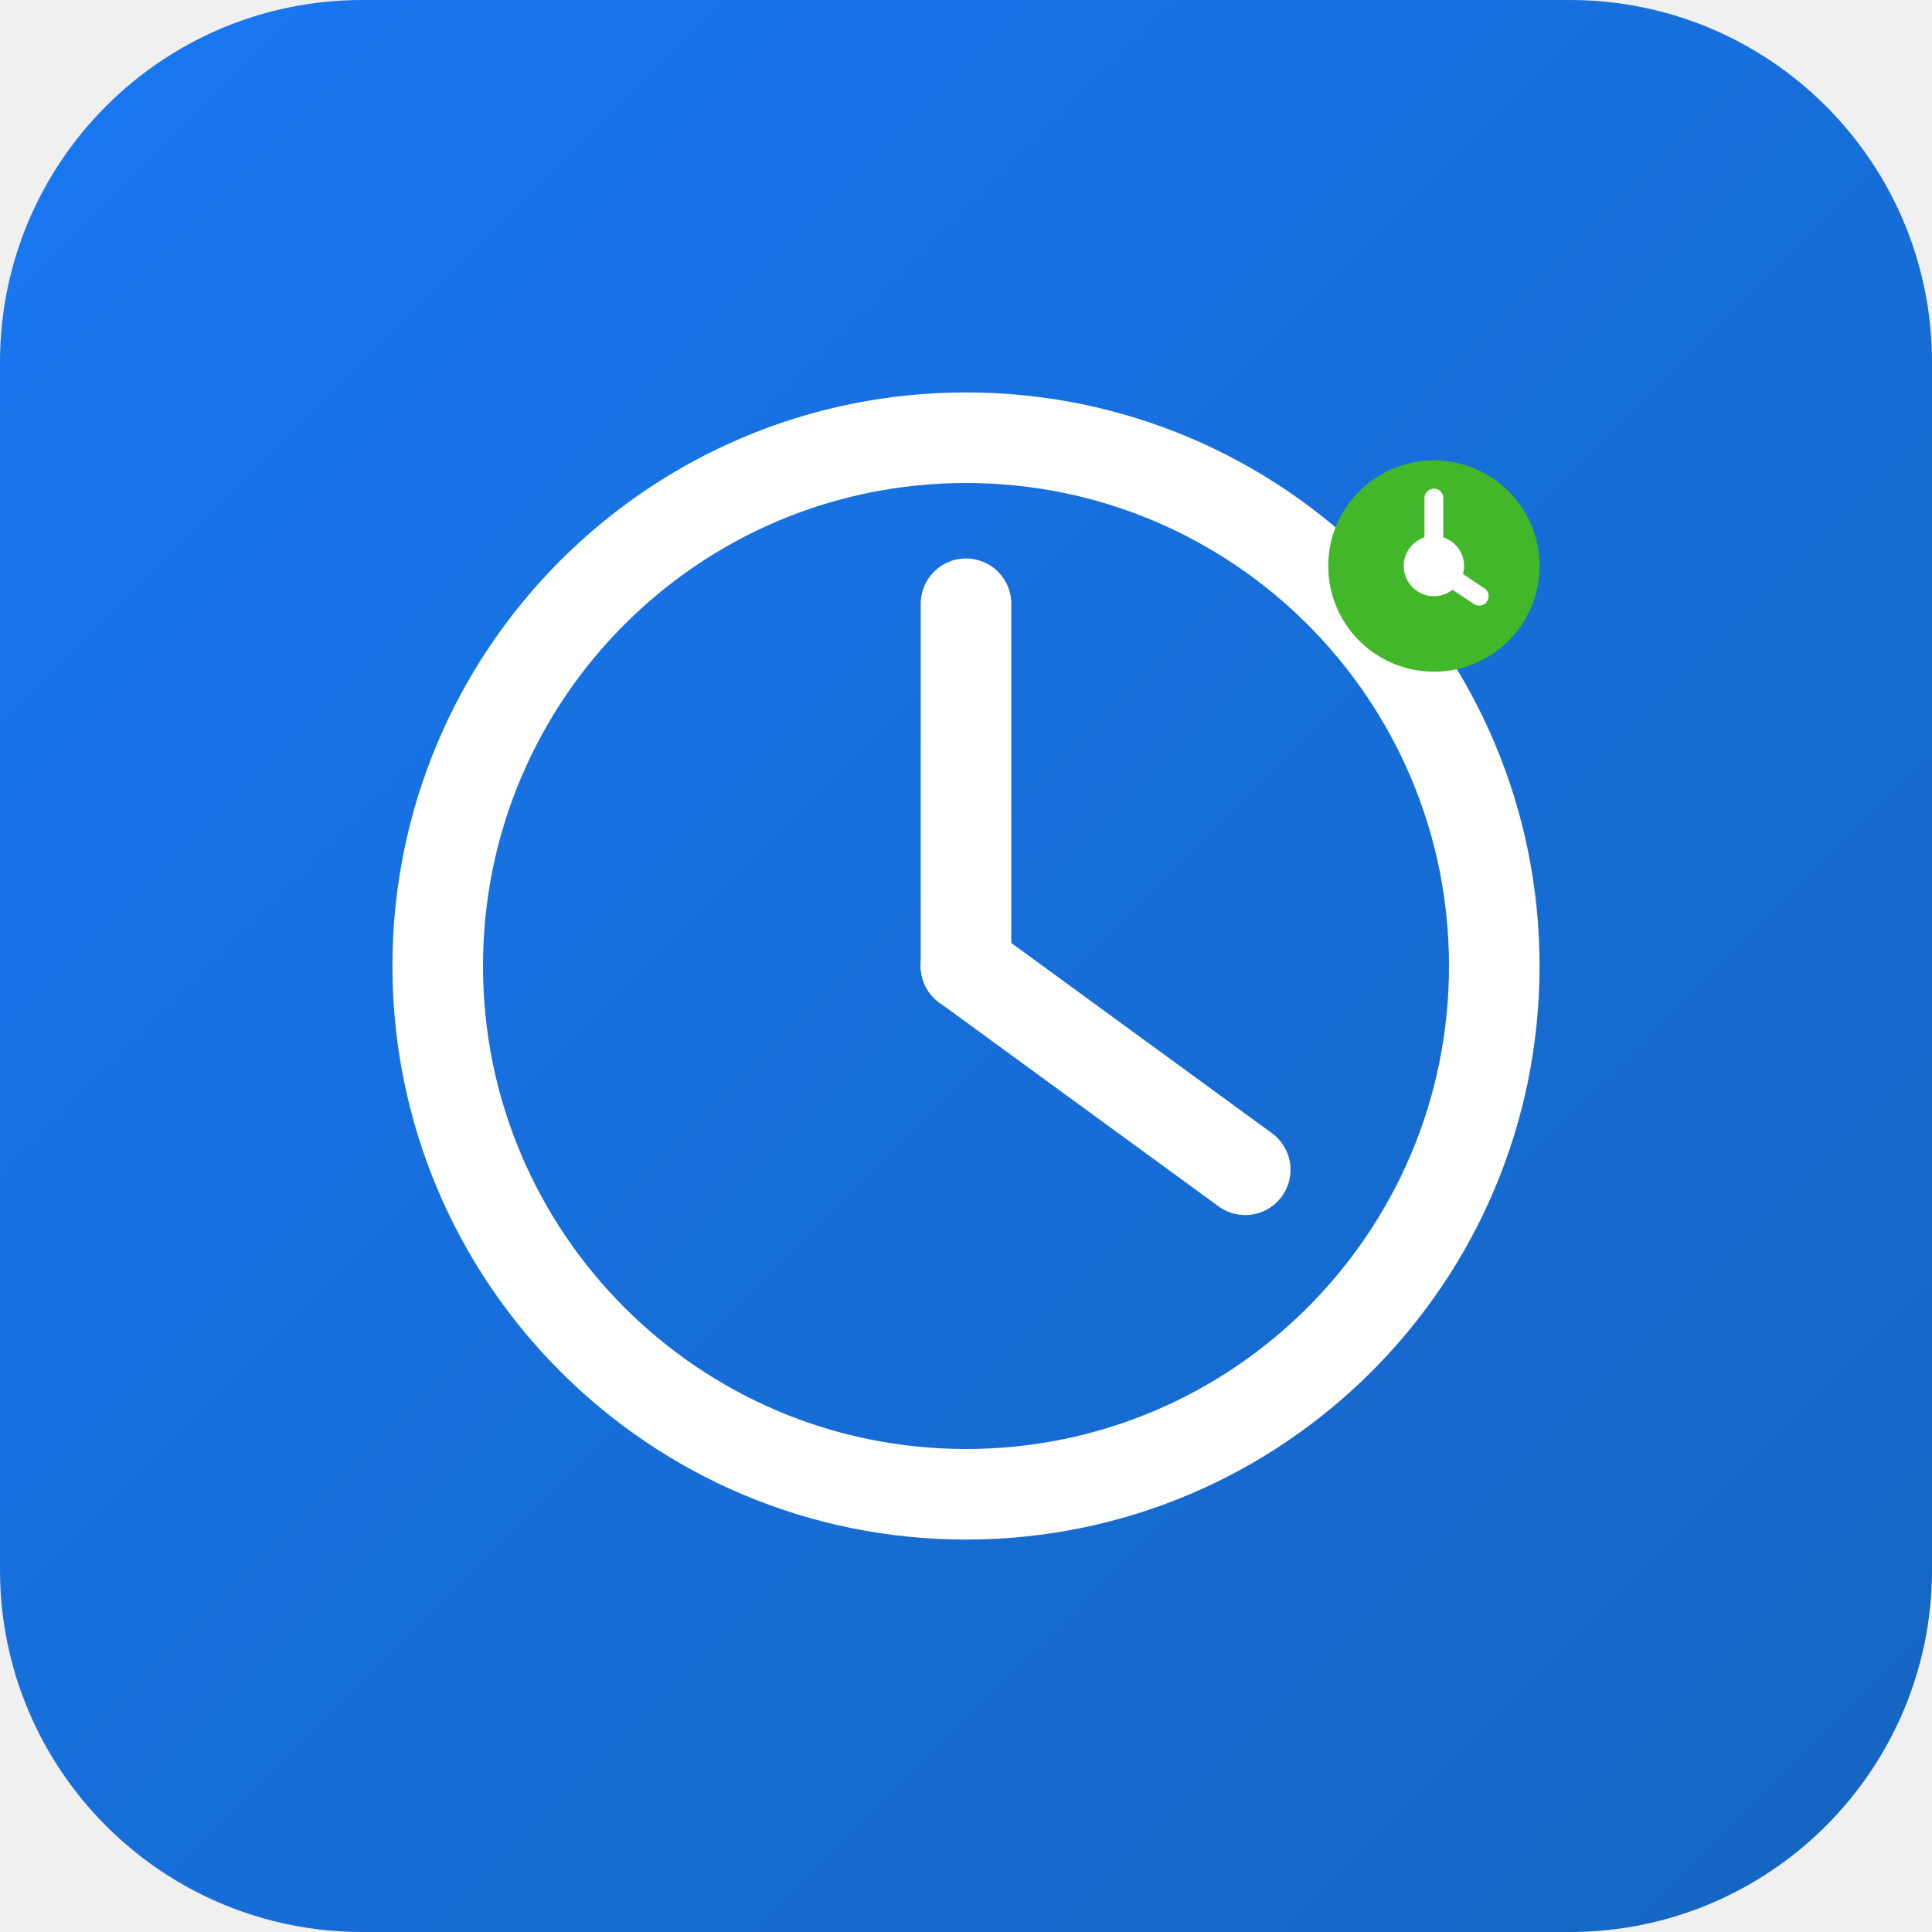
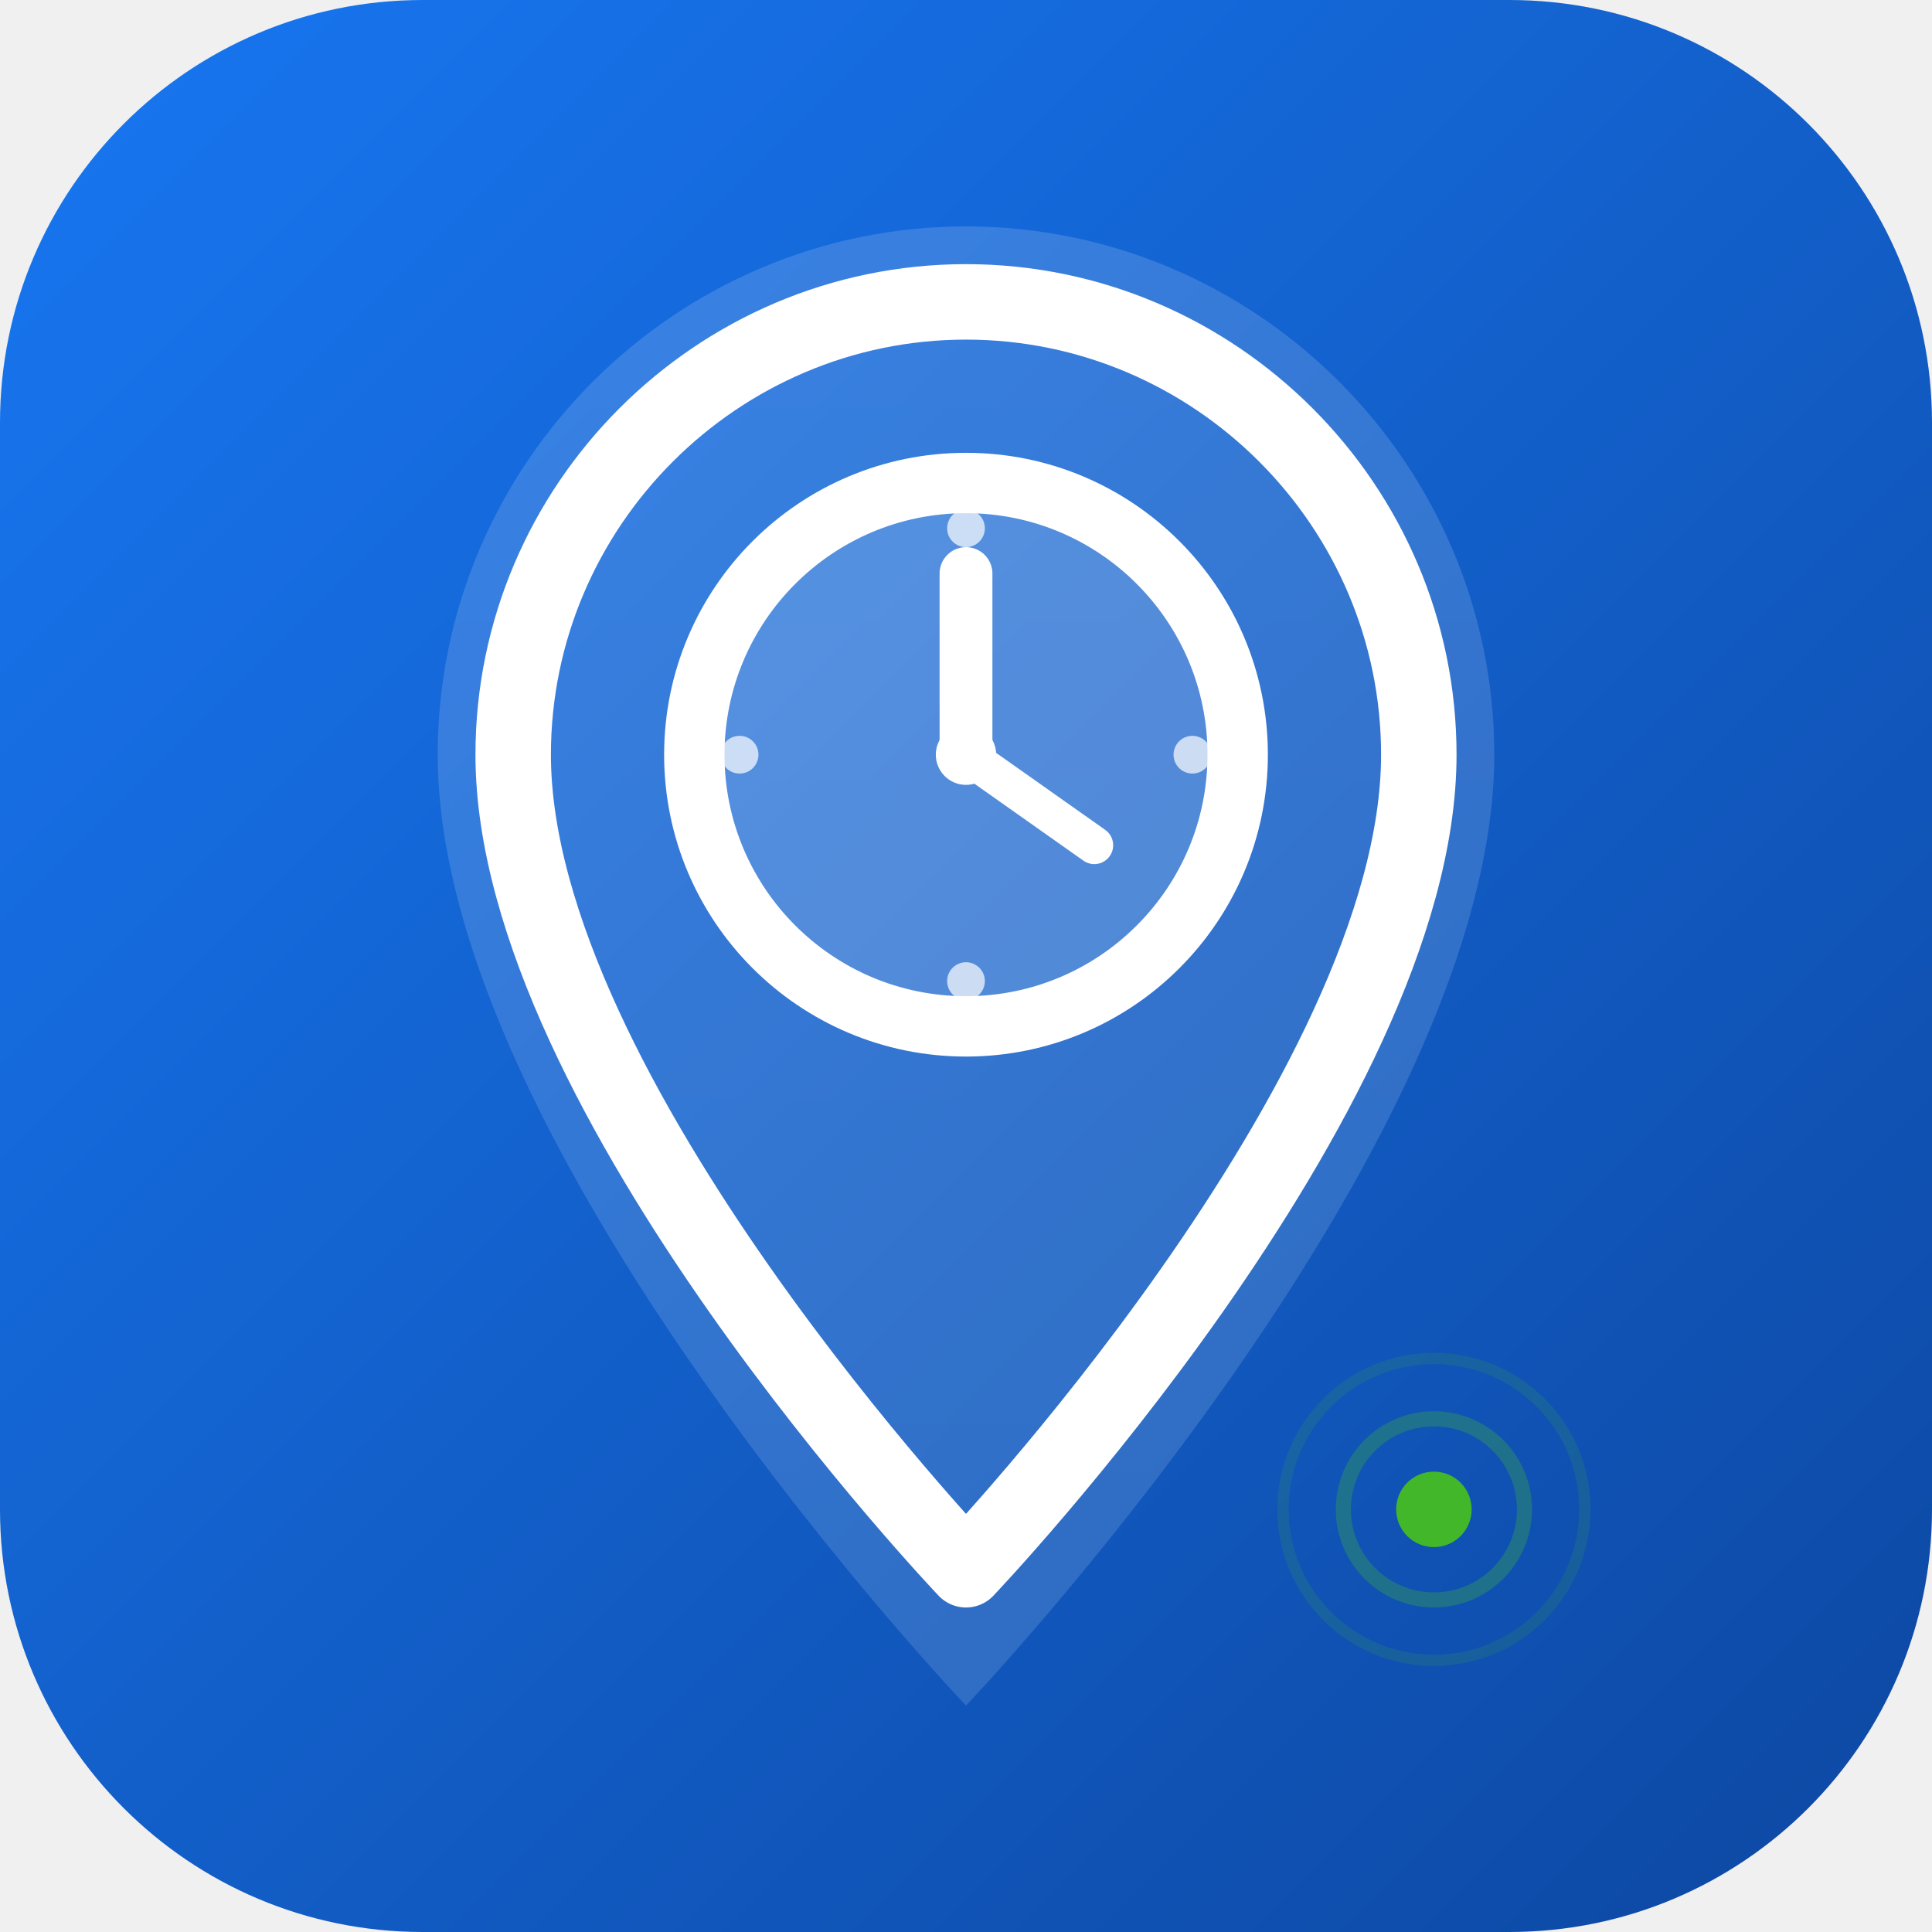
<svg xmlns="http://www.w3.org/2000/svg" viewBox="0 0 512 512">
  <defs>
    <linearGradient id="bg" x1="0%" y1="0%" x2="100%" y2="100%">
      <stop offset="0%" style="stop-color:#1877F2;stop-opacity:1" />
-       <stop offset="100%" style="stop-color:#1565C0;stop-opacity:1" />
+       <stop offset="100%" style="stop-color:#0D47A1;stop-opacity:1" />
+     </linearGradient>
+     <linearGradient id="pin" x1="0%" y1="0%" x2="0%" y2="100%">
+       <stop offset="0%" style="stop-color:#FFFFFF;stop-opacity:1" />
+       <stop offset="100%" style="stop-color:#E3F2FD;stop-opacity:1" />
    </linearGradient>
  </defs>
-   <rect width="512" height="512" rx="96" fill="url(#bg)" />
-   <circle cx="256" cy="256" r="140" fill="none" stroke="white" stroke-width="24" stroke-linecap="round" />
-   <line x1="256" y1="160" x2="256" y2="256" stroke="white" stroke-width="24" stroke-linecap="round" />
-   <line x1="256" y1="256" x2="330" y2="310" stroke="white" stroke-width="24" stroke-linecap="round" />
-   <circle cx="256" cy="256" r="12" fill="white" />
-   <circle cx="380" cy="150" r="28" fill="#42B72A" />
-   <circle cx="380" cy="150" r="8" fill="white" />
-   <line x1="380" y1="132" x2="380" y2="150" stroke="white" stroke-width="5" stroke-linecap="round" />
-   <line x1="380" y1="150" x2="392" y2="158" stroke="white" stroke-width="5" stroke-linecap="round" />
+   <rect width="512" height="512" rx="112" fill="url(#bg)" />
+   <path d="M256 60c-77 0-140 63-140 140 0 105 140 252 140 252s140-147 140-252c0-77-63-140-140-140z" fill="url(#pin)" opacity="0.15" />
+   <path d="M256 80c-66 0-120 54-120 120 0 90 120 216 120 216s120-126 120-216c0-66-54-120-120-120z" fill="none" stroke="white" stroke-width="20" stroke-linejoin="round" />
+   <circle cx="256" cy="200" r="72" fill="rgba(255,255,255,0.15)" stroke="white" stroke-width="16" />
+   <line x1="256" y1="200" x2="256" y2="152" stroke="white" stroke-width="14" stroke-linecap="round" />
+   <line x1="256" y1="200" x2="290" y2="224" stroke="white" stroke-width="10" stroke-linecap="round" />
+   <circle cx="256" cy="200" r="8" fill="white" />
+   <circle cx="256" cy="140" r="5" fill="white" opacity="0.7" />
+   <circle cx="316" cy="200" r="5" fill="white" opacity="0.7" />
+   <circle cx="256" cy="260" r="5" fill="white" opacity="0.7" />
+   <circle cx="196" cy="200" r="5" fill="white" opacity="0.7" />
+   <circle cx="380" cy="400" r="24" fill="none" stroke="#42B72A" stroke-width="4" opacity="0.3" />
+   <circle cx="380" cy="400" r="40" fill="none" stroke="#42B72A" stroke-width="3" opacity="0.15" />
+   <circle cx="380" cy="400" r="10" fill="#42B72A" />
</svg>
